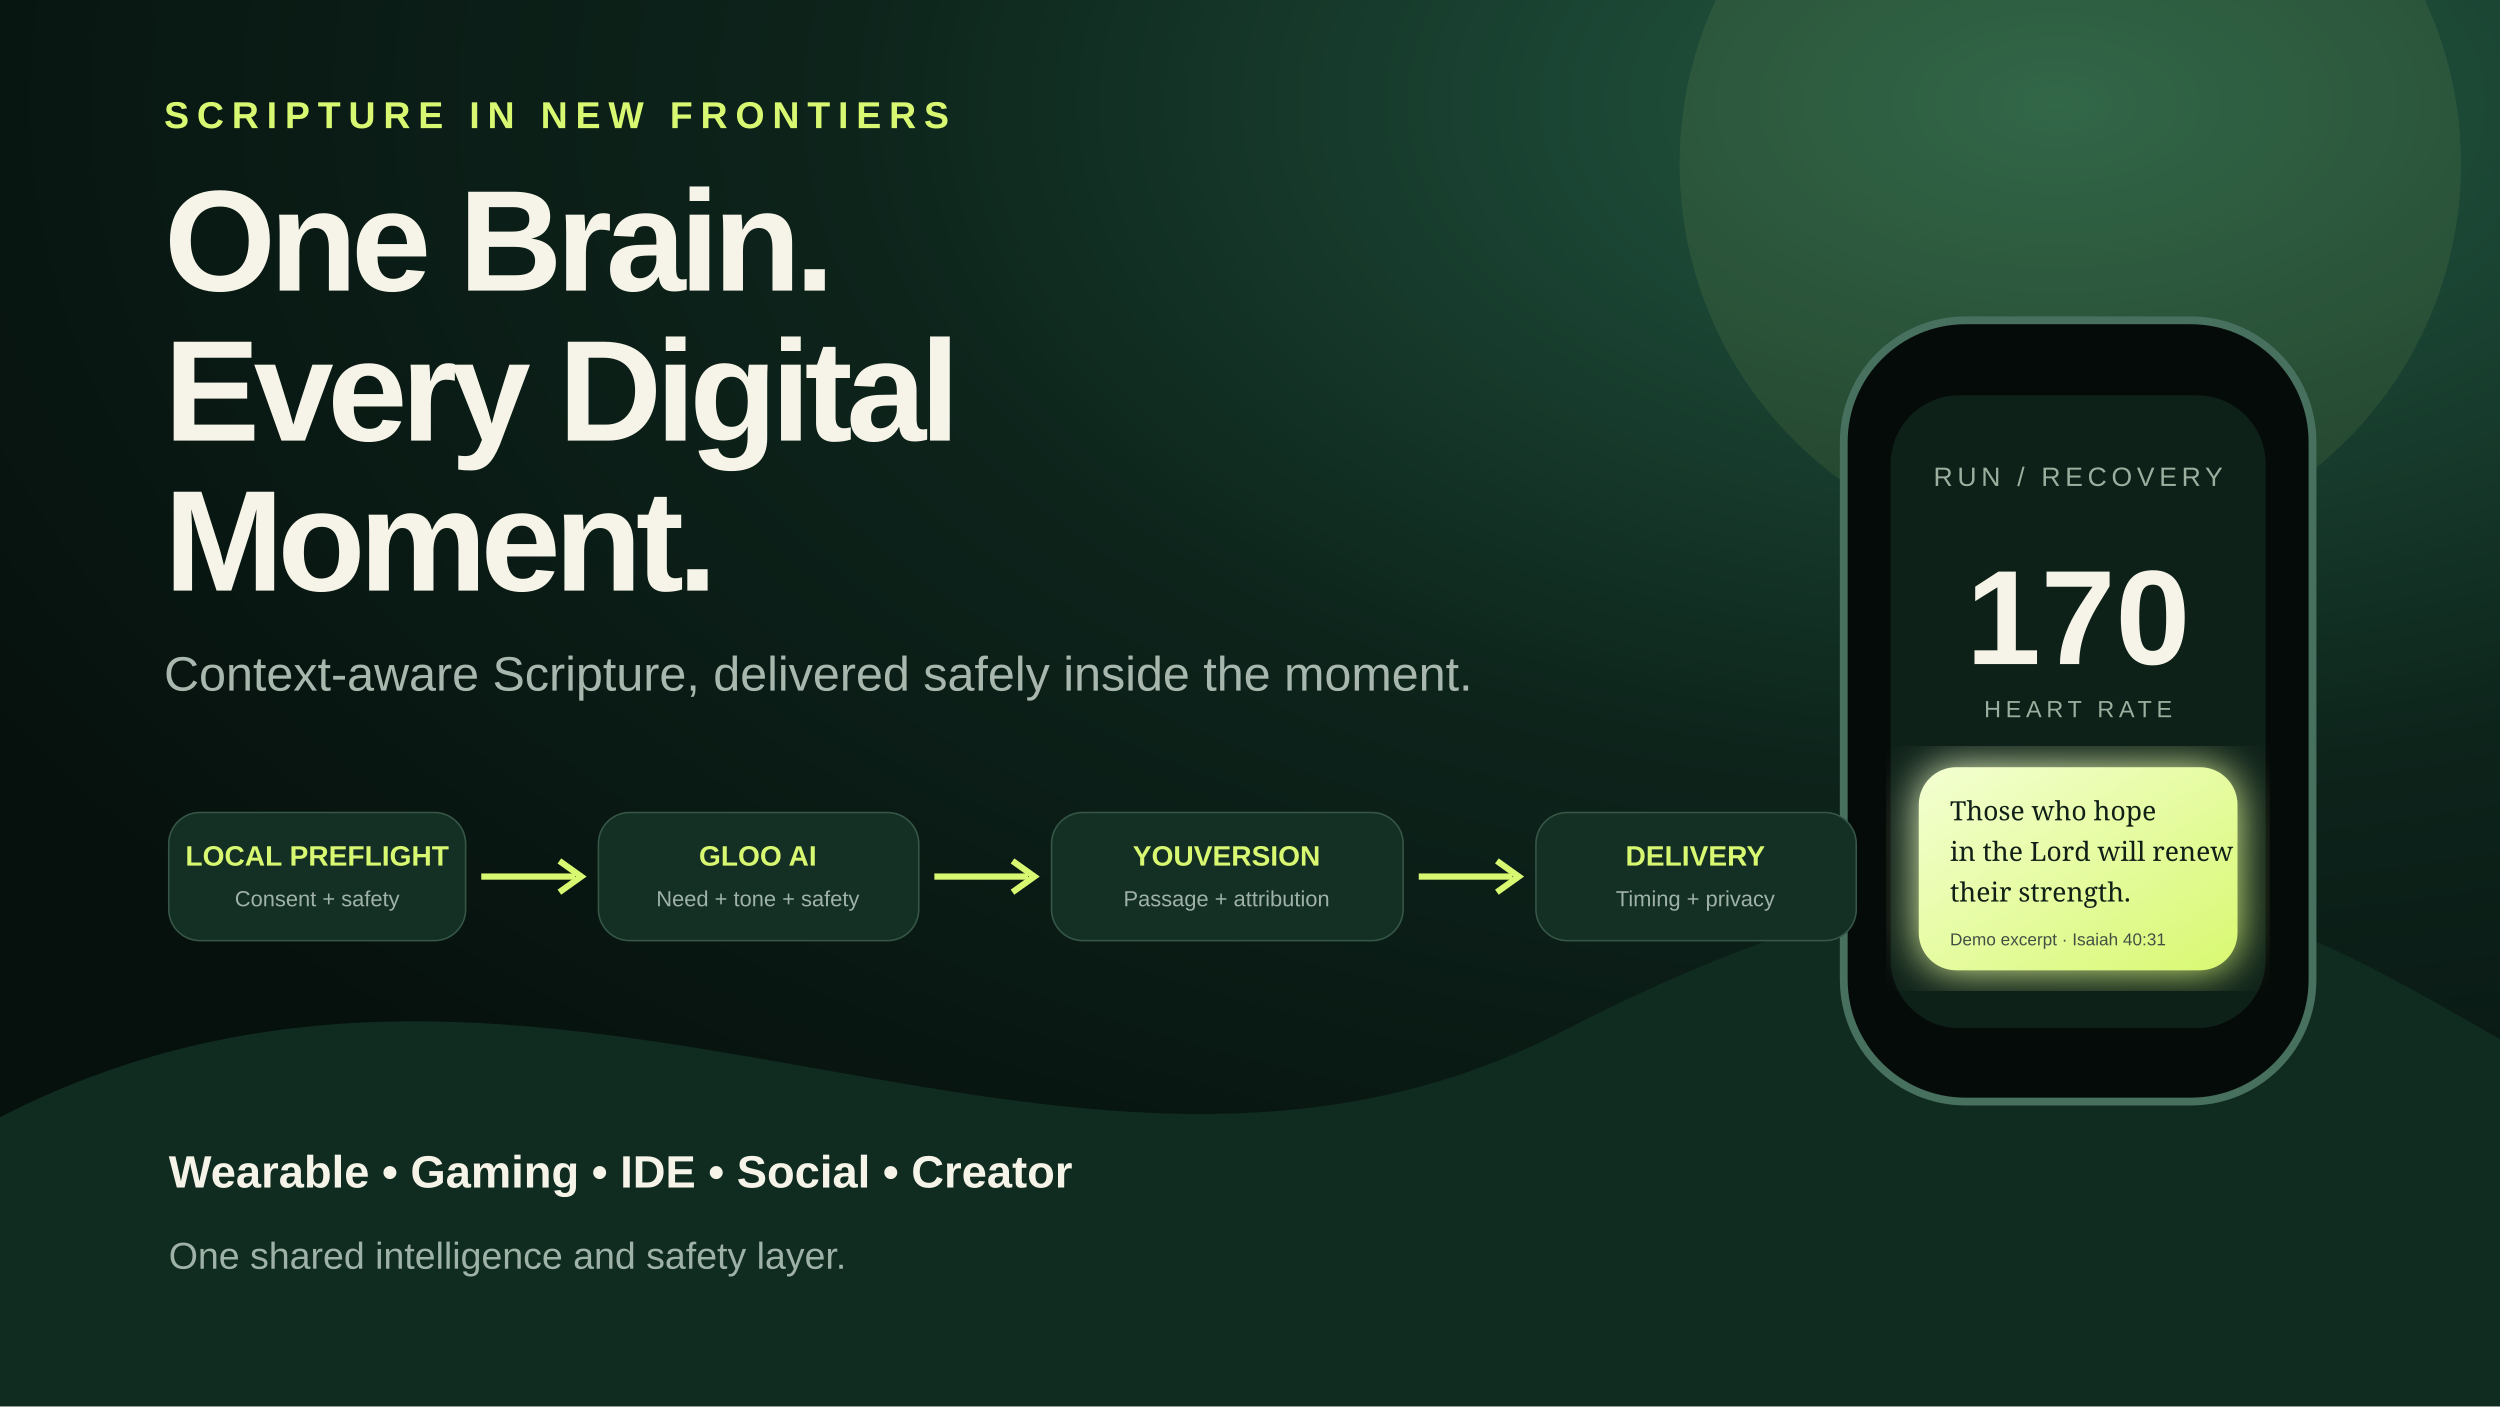
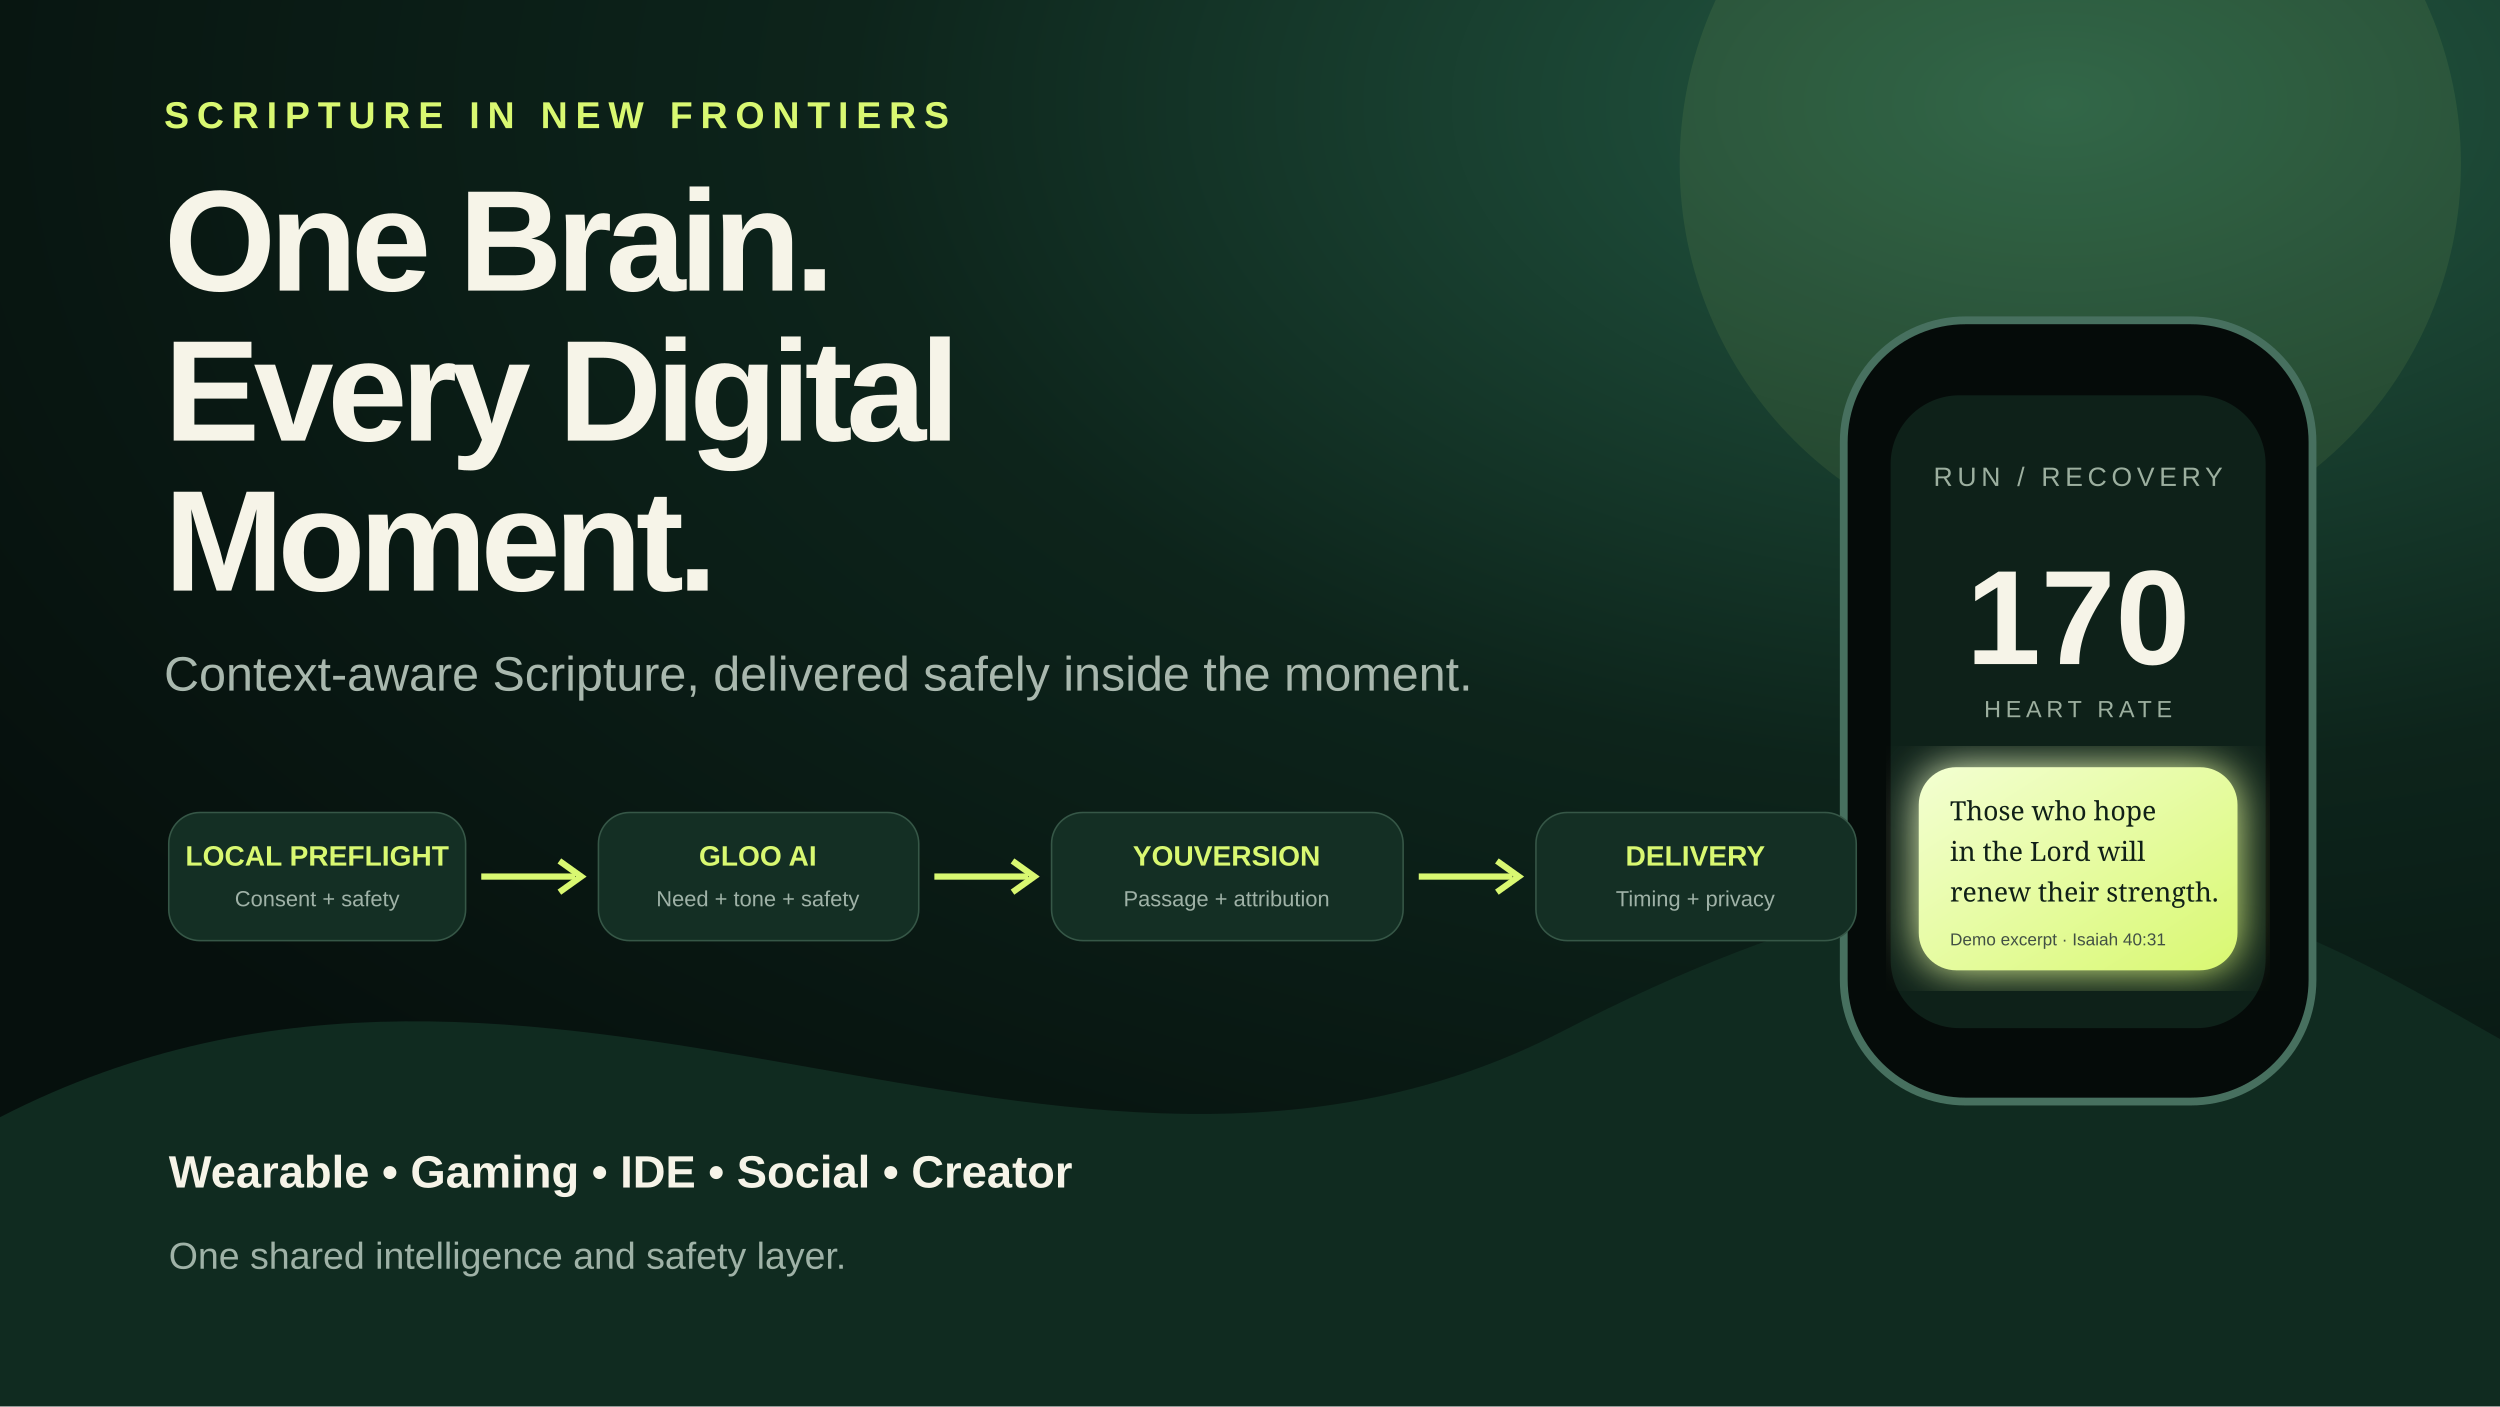
<svg xmlns="http://www.w3.org/2000/svg" width="1600" height="900" viewBox="0 0 1600 900" role="img" aria-labelledby="title desc">
  <defs>
    <radialGradient id="bg" cx="82%" cy="7%" r="96%">
      <stop offset="0" stop-color="#245b44" />
      <stop offset="0.5" stop-color="#0d241b" />
      <stop offset="1" stop-color="#06100d" />
    </radialGradient>
    <linearGradient id="card" x1="0" y1="0" x2="1" y2="1">
      <stop stop-color="#f3ffd2" />
      <stop offset="1" stop-color="#d9f871" />
    </linearGradient>
    <filter id="glow">
      <feGaussianBlur stdDeviation="14" result="b" />
      <feMerge>
        <feMergeNode in="b" />
        <feMergeNode in="SourceGraphic" />
      </feMerge>
    </filter>
  </defs>
  <rect width="1600" height="900" fill="url(#bg)" />
  <circle cx="1325" cy="105" r="250" fill="#d9f871" opacity=".08" />
  <path d="M0 715 C350 535 680 825 1000 660 S1450 580 1600 665 V900 H0Z" fill="#102b20" />
  <g transform="translate(105 82)">
    <text fill="#d9f871" font-family="Arial, sans-serif" font-size="24" font-weight="700" letter-spacing="5">SCRIPTURE IN NEW FRONTIERS</text>
    <text y="104" fill="#f6f4e8" font-family="Arial, sans-serif" font-size="92" font-weight="800" letter-spacing="-4">One Brain.</text>
    <text y="200" fill="#f6f4e8" font-family="Arial, sans-serif" font-size="92" font-weight="800" letter-spacing="-4">Every Digital</text>
    <text y="296" fill="#f6f4e8" font-family="Arial, sans-serif" font-size="92" font-weight="800" letter-spacing="-4">Moment.</text>
    <text y="360" fill="#a9b8ae" font-family="Arial, sans-serif" font-size="31">Context-aware Scripture, delivered safely inside the moment.</text>
  </g>
  <g transform="translate(1180 205)">
    <rect width="300" height="500" rx="78" fill="#050b09" stroke="#47705f" stroke-width="5" />
    <rect x="30" y="48" width="240" height="405" rx="44" fill="#0e2119" />
    <text x="150" y="106" text-anchor="middle" fill="#9caf9f" font-family="Arial" font-size="17" letter-spacing="3">RUN / RECOVERY</text>
    <text x="150" y="220" text-anchor="middle" fill="#f6f4e8" font-family="Arial" font-size="86" font-weight="800">170</text>
    <text x="150" y="254" text-anchor="middle" fill="#9caf9f" font-family="Arial" font-size="15" letter-spacing="3">HEART RATE</text>
    <rect x="48" y="286" width="204" height="130" rx="24" fill="url(#card)" filter="url(#glow)" />
    <text x="68" y="320" fill="#102017" font-family="Georgia" font-size="17">Those who hope</text>
-     <text x="68" y="346" fill="#102017" font-family="Georgia" font-size="17">in the Lord will renew</text>
-     <text x="68" y="372" fill="#102017" font-family="Georgia" font-size="17">their strength.</text>
+     <text x="68" y="346" fill="#102017" font-family="Georgia" font-size="17">in the Lord will</text>
+     <text x="68" y="372" fill="#102017" font-family="Georgia" font-size="17">renew their strength.</text>
    <text x="68" y="400" fill="#425044" font-family="Arial" font-size="11">Demo excerpt · Isaiah 40:31</text>
  </g>
  <g transform="translate(108 520)" font-family="Arial, sans-serif">
    <g>
      <rect width="190" height="82" rx="20" fill="#142f24" stroke="#365747" />
      <text x="95" y="34" text-anchor="middle" fill="#d9f871" font-size="18" font-weight="700">LOCAL PREFLIGHT</text>
      <text x="95" y="60" text-anchor="middle" fill="#9fb2a7" font-size="14">Consent + safety</text>
    </g>
    <path d="M200 41 H260" stroke="#d9f871" stroke-width="4" />
    <path d="M250 31 L264 41 L250 51" fill="none" stroke="#d9f871" stroke-width="4" />
    <g transform="translate(275)">
      <rect width="205" height="82" rx="20" fill="#142f24" stroke="#365747" />
      <text x="102" y="34" text-anchor="middle" fill="#d9f871" font-size="18" font-weight="700">GLOO AI</text>
      <text x="102" y="60" text-anchor="middle" fill="#9fb2a7" font-size="14">Need + tone + safety</text>
    </g>
    <path d="M490 41 H550" stroke="#d9f871" stroke-width="4" />
    <path d="M540 31 L554 41 L540 51" fill="none" stroke="#d9f871" stroke-width="4" />
    <g transform="translate(565)">
      <rect width="225" height="82" rx="20" fill="#142f24" stroke="#365747" />
      <text x="112" y="34" text-anchor="middle" fill="#d9f871" font-size="18" font-weight="700">YOUVERSION</text>
      <text x="112" y="60" text-anchor="middle" fill="#9fb2a7" font-size="14">Passage + attribution</text>
    </g>
    <path d="M800 41 H860" stroke="#d9f871" stroke-width="4" />
    <path d="M850 31 L864 41 L850 51" fill="none" stroke="#d9f871" stroke-width="4" />
    <g transform="translate(875)">
      <rect width="205" height="82" rx="20" fill="#142f24" stroke="#365747" />
      <text x="102" y="34" text-anchor="middle" fill="#d9f871" font-size="18" font-weight="700">DELIVERY</text>
      <text x="102" y="60" text-anchor="middle" fill="#9fb2a7" font-size="14">Timing + privacy</text>
    </g>
  </g>
  <text x="108" y="760" fill="#f6f4e8" font-family="Arial" font-size="29" font-weight="700">Wearable • Gaming • IDE • Social • Creator</text>
  <text x="108" y="812" fill="#9fb2a7" font-family="Arial" font-size="24">One shared intelligence and safety layer.</text>
</svg>
